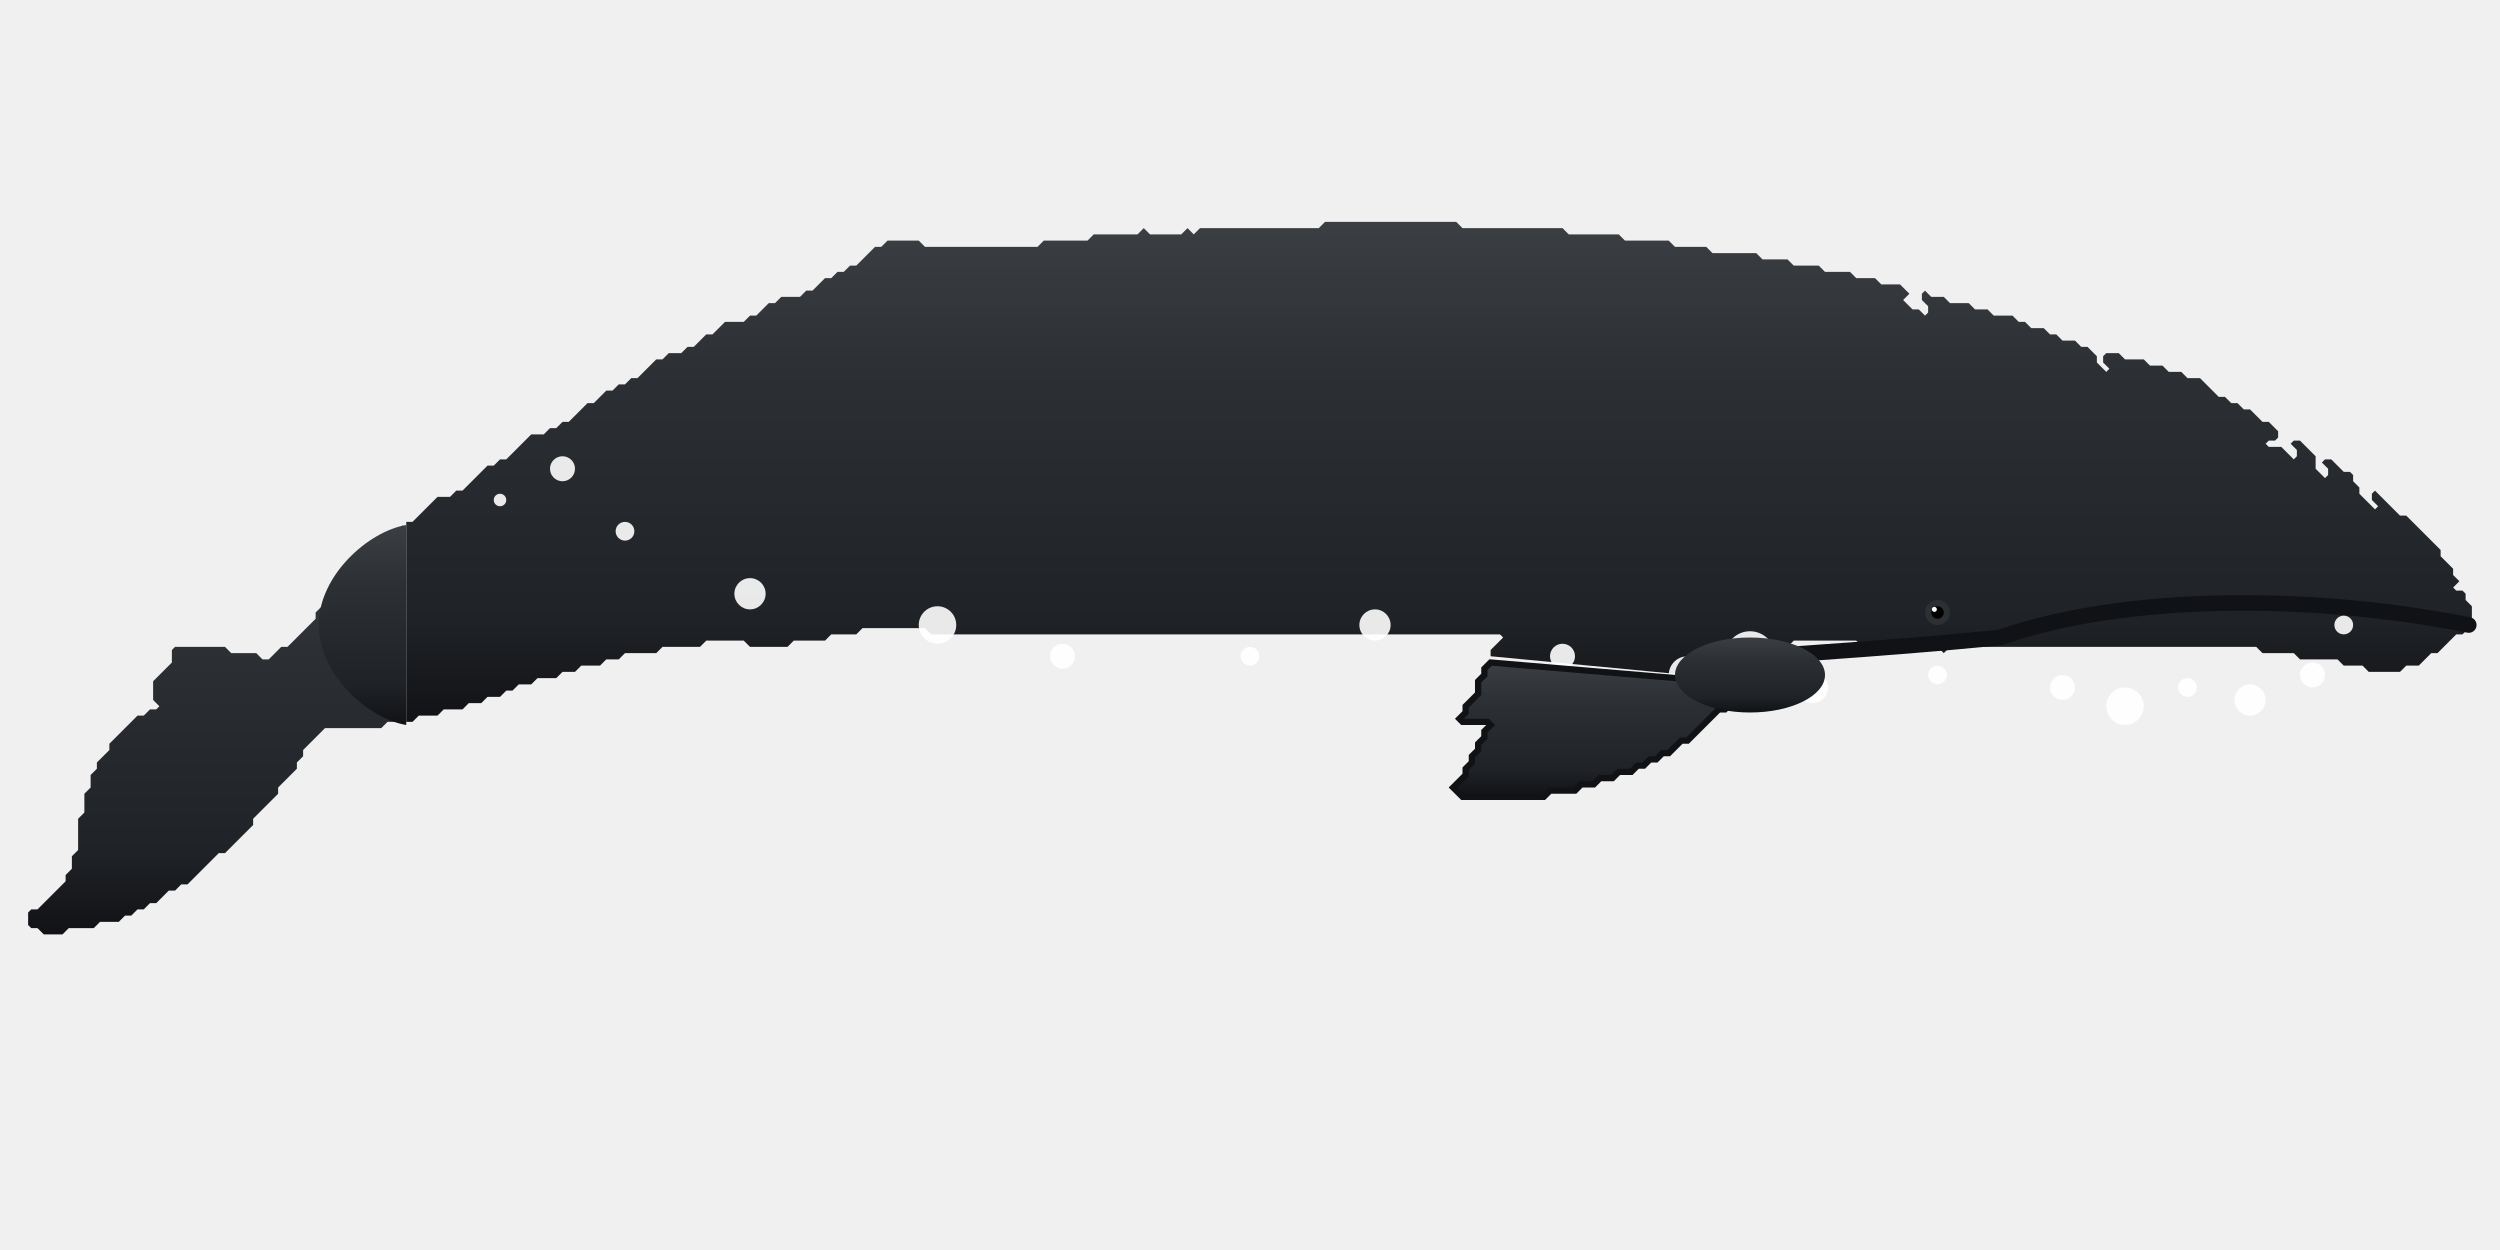
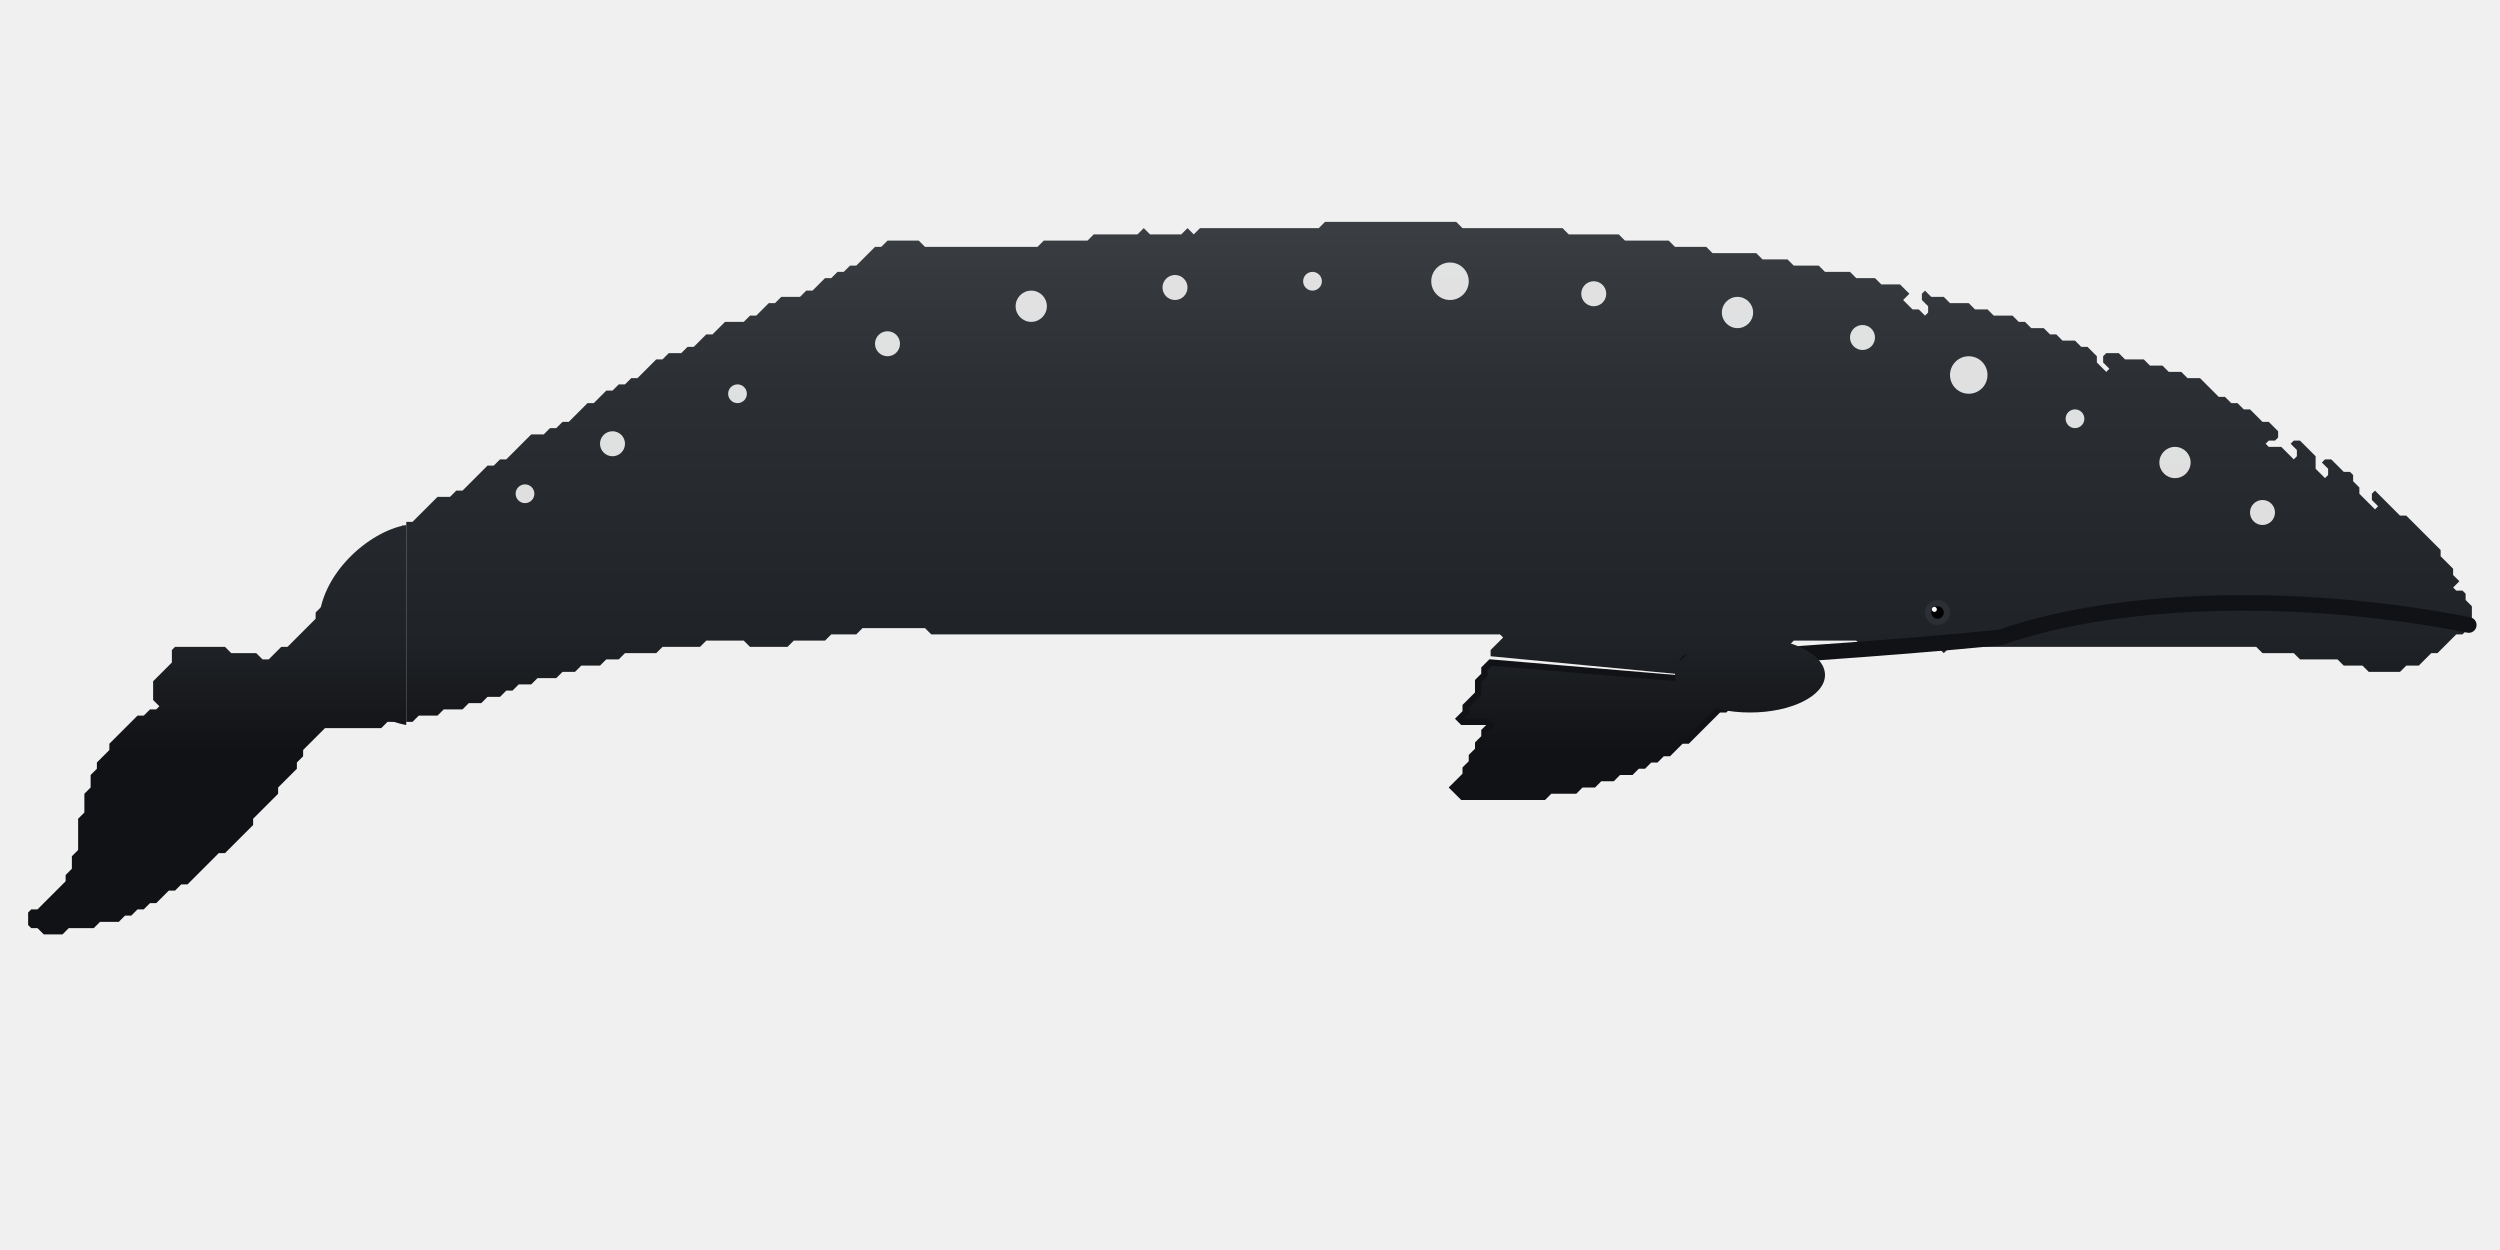
<svg xmlns="http://www.w3.org/2000/svg" viewBox="0 0 400 200">
  <defs>
-     <linearGradient id="gray-skin" x1="0%" y1="0%" x2="0%" y2="100%">
+     <linearGradient id="gray-skin" x1="0" y1="35" x2="0" y2="120" gradientUnits="userSpaceOnUse">
      <stop offset="0%" stop-color="#3b3f43" />
      <stop offset="30%" stop-color="#2c3035" />
      <stop offset="80%" stop-color="#1f2226" />
      <stop offset="100%" stop-color="#111215" />
    </linearGradient>
  </defs>
  <g class="whale-container">
    <g class="tail-fin" style="transform-origin: 65px 100px; transform-box: view-box;">
      <path d="M 10,149.5 L 9,149.5 L 8,149.5 L 7,149.5 L 6.5,149 L 6,148.5 L 5,148.5 L 4.5,148 L 4.5,147 L 4.5,146 L 5,145.5 L 6,145.5 L 6.5,145 L 7,144.5 L 7.5,144 L 8,143.5 L 8.5,143 L 9,142.5 L 9.5,142 L 10,141.5 L 10.5,141 L 10.5,140 L 11,139.5 L 11.5,139 L 11.5,138 L 11.5,137 L 12,136.5 L 12.5,136 L 12.5,135 L 12.5,134 L 12.5,133 L 12.5,132 L 12.5,131 L 13,130.5 L 13.5,130 L 13.5,129 L 13.5,128 L 13.5,127 L 14,126.5 L 14.5,126 L 14.5,125 L 14.5,124 L 15,123.5 L 15.5,123 L 15.5,122 L 16,121.5 L 16.5,121 L 17,120.5 L 17.5,120 L 17.5,119 L 18,118.5 L 18.5,118 L 19,117.5 L 19.5,117 L 20,116.5 L 20.5,116 L 21,115.5 L 21.5,115 L 22,114.5 L 23,114.5 L 23.5,114 L 24,113.5 L 25,113.5 L 25.5,113 L 25,112.5 L 24.5,112 L 24.5,111 L 24.5,110 L 24.5,109 L 25,108.5 L 25.5,108 L 26,107.5 L 26.5,107 L 27,106.5 L 27.5,106 L 27.5,105 L 27.5,104 L 28,103.5 L 29,103.5 L 30,103.5 L 31,103.5 L 32,103.5 L 33,103.5 L 34,103.5 L 35,103.5 L 36,103.5 L 36.5,104 L 37,104.5 L 38,104.5 L 39,104.5 L 40,104.5 L 41,104.5 L 41.5,105 L 42,105.5 L 43,105.5 L 43.5,105 L 44,104.5 L 44.5,104 L 45,103.5 L 46,103.5 L 46.5,103 L 47,102.5 L 47.5,102 L 48,101.5 L 48.5,101 L 49,100.5 L 49.5,100 L 50,99.5 L 50.5,99 L 50.5,98 L 51,97.5 L 51.5,97 L 52,96.5 L 53,96.5 L 53.5,96 L 53.5,95 L 54,94.5 L 54.5,94 L 55,93.5 L 55.5,93 L 56,92.5 L 56.5,92 L 57,91.5 L 57.5,91 L 58,90.5 L 58.5,90 L 59,89.5 L 59.5,89 L 59.5,88 L 60,87.5 L 61,87.5 L 61.5,87 L 62,86.5 L 62.5,86 L 63,85.5 L 63.5,85 L 64,84.5 L 64.5,84 L 64,115.5 L 63,115.5 L 62,115.5 L 61.5,116 L 61,116.5 L 60,116.5 L 59,116.5 L 58,116.5 L 57,116.5 L 56,116.5 L 55,116.5 L 54,116.5 L 53,116.5 L 52,116.5 L 51.5,117 L 51,117.5 L 50.5,118 L 50,118.5 L 49.5,119 L 49,119.5 L 48.5,120 L 48.5,121 L 48,121.5 L 47.5,122 L 47.5,123 L 47,123.5 L 46.5,124 L 46,124.5 L 45.5,125 L 45,125.5 L 44.5,126 L 44.5,127 L 44,127.5 L 43.5,128 L 43,128.5 L 42.5,129 L 42,129.5 L 41.5,130 L 41,130.5 L 40.5,131 L 40.5,132 L 40,132.5 L 39.5,133 L 39,133.5 L 38.5,134 L 38,134.5 L 37.5,135 L 37,135.5 L 36.5,136 L 36,136.5 L 35,136.5 L 34.5,137 L 34,137.5 L 33.5,138 L 33,138.5 L 32.5,139 L 32,139.5 L 31.5,140 L 31,140.5 L 30.5,141 L 30,141.5 L 29,141.5 L 28.5,142 L 28,142.5 L 27,142.5 L 26.5,143 L 26,143.5 L 25.5,144 L 25,144.5 L 24,144.5 L 23.5,145 L 23,145.5 L 22,145.5 L 21.5,146 L 21,146.5 L 20,146.5 L 19.5,147 L 19,147.5 L 18,147.5 L 17,147.5 L 16,147.5 L 15.5,148 L 15,148.5 L 14,148.5 L 13,148.5 L 12,148.5 L 11,148.5 L 10.5,149 L 10,149.5 Z" fill="url(#gray-skin)" />
    </g>
    <g class="body">
      <path d="M 65,83.5 L 66,83.5 L 66.5,83 L 67,82.5 L 67.5,82 L 68,81.5 L 68.5,81 L 69,80.5 L 69.5,80 L 70,79.5 L 71,79.5 L 72,79.5 L 72.5,79 L 73,78.5 L 74,78.5 L 74.5,78 L 75,77.5 L 75.5,77 L 76,76.5 L 76.5,76 L 77,75.5 L 77.5,75 L 78,74.5 L 79,74.5 L 79.5,74 L 80,73.5 L 81,73.5 L 81.5,73 L 82,72.5 L 82.5,72 L 83,71.5 L 83.5,71 L 84,70.5 L 84.5,70 L 85,69.5 L 86,69.5 L 87,69.5 L 87.5,69 L 88,68.5 L 89,68.5 L 89.5,68 L 90,67.5 L 91,67.5 L 91.5,67 L 92,66.5 L 92.5,66 L 93,65.5 L 93.5,65 L 94,64.5 L 95,64.5 L 95.5,64 L 96,63.5 L 96.5,63 L 97,62.5 L 98,62.5 L 98.5,62 L 99,61.5 L 100,61.5 L 100.5,61 L 101,60.5 L 102,60.5 L 102.5,60 L 103,59.5 L 103.5,59 L 104,58.5 L 104.5,58 L 105,57.5 L 106,57.5 L 106.5,57 L 107,56.5 L 108,56.5 L 109,56.5 L 109.5,56 L 110,55.5 L 111,55.5 L 111.5,55 L 112,54.5 L 112.5,54 L 113,53.5 L 114,53.5 L 114.5,53 L 115,52.5 L 115.5,52 L 116,51.5 L 117,51.5 L 118,51.5 L 119,51.5 L 119.5,51 L 120,50.5 L 121,50.5 L 121.5,50 L 122,49.5 L 122.5,49 L 123,48.5 L 124,48.5 L 124.5,48 L 125,47.5 L 126,47.5 L 127,47.5 L 128,47.5 L 128.5,47 L 129,46.5 L 130,46.5 L 130.5,46 L 131,45.5 L 131.5,45 L 132,44.5 L 133,44.5 L 133.5,44 L 134,43.5 L 135,43.5 L 135.5,43 L 136,42.5 L 137,42.5 L 137.5,42 L 138,41.5 L 138.5,41 L 139,40.5 L 139.5,40 L 140,39.5 L 141,39.5 L 141.5,39 L 142,38.5 L 143,38.5 L 144,38.5 L 145,38.5 L 146,38.5 L 147,38.5 L 147.5,39 L 148,39.5 L 149,39.5 L 150,39.5 L 151,39.5 L 152,39.5 L 153,39.5 L 154,39.5 L 155,39.5 L 156,39.5 L 157,39.5 L 158,39.5 L 159,39.5 L 160,39.5 L 161,39.5 L 162,39.5 L 163,39.5 L 164,39.5 L 165,39.5 L 166,39.5 L 166.5,39 L 167,38.5 L 168,38.5 L 169,38.5 L 170,38.5 L 171,38.5 L 172,38.5 L 173,38.5 L 174,38.5 L 174.5,38 L 175,37.5 L 176,37.5 L 177,37.5 L 178,37.5 L 179,37.5 L 180,37.5 L 181,37.5 L 182,37.5 L 182.5,37 L 183,36.5 L 183.5,37 L 184,37.5 L 185,37.5 L 186,37.5 L 187,37.5 L 188,37.5 L 189,37.5 L 189.5,37 L 190,36.5 L 190.5,37 L 191,37.5 L 191.5,37 L 192,36.5 L 193,36.5 L 194,36.5 L 195,36.5 L 196,36.5 L 197,36.5 L 198,36.5 L 199,36.5 L 200,36.5 L 201,36.5 L 202,36.5 L 203,36.5 L 204,36.5 L 205,36.5 L 206,36.5 L 207,36.5 L 208,36.5 L 209,36.5 L 210,36.5 L 211,36.5 L 211.5,36 L 212,35.5 L 213,35.5 L 214,35.5 L 215,35.5 L 216,35.5 L 217,35.5 L 218,35.5 L 219,35.5 L 220,35.5 L 221,35.5 L 222,35.5 L 223,35.5 L 224,35.5 L 225,35.5 L 226,35.5 L 227,35.5 L 228,35.5 L 229,35.5 L 230,35.5 L 231,35.5 L 232,35.5 L 233,35.5 L 233.5,36 L 234,36.5 L 235,36.5 L 236,36.5 L 237,36.5 L 238,36.5 L 239,36.5 L 240,36.5 L 241,36.5 L 242,36.5 L 243,36.5 L 244,36.5 L 245,36.5 L 246,36.5 L 247,36.5 L 248,36.5 L 249,36.5 L 250,36.5 L 250.5,37 L 251,37.5 L 252,37.5 L 253,37.5 L 254,37.5 L 255,37.5 L 256,37.5 L 257,37.5 L 258,37.5 L 259,37.5 L 259.5,38 L 260,38.5 L 261,38.5 L 262,38.5 L 263,38.5 L 264,38.5 L 265,38.5 L 266,38.5 L 267,38.5 L 267.5,39 L 268,39.5 L 269,39.5 L 270,39.5 L 271,39.5 L 272,39.5 L 273,39.5 L 273.5,40 L 274,40.5 L 275,40.5 L 276,40.5 L 277,40.5 L 278,40.5 L 279,40.5 L 280,40.5 L 281,40.5 L 281.5,41 L 282,41.5 L 283,41.5 L 284,41.5 L 285,41.5 L 286,41.5 L 286.5,42 L 287,42.5 L 288,42.5 L 289,42.5 L 290,42.5 L 291,42.5 L 291.5,43 L 292,43.5 L 293,43.5 L 294,43.5 L 295,43.5 L 296,43.5 L 296.5,44 L 297,44.5 L 298,44.5 L 299,44.5 L 300,44.5 L 300.5,45 L 301,45.5 L 302,45.5 L 303,45.5 L 304,45.5 L 304.5,46 L 305,46.5 L 305.5,47 L 305,47.5 L 304.5,48 L 305,48.5 L 305.5,49 L 306,49.5 L 307,49.5 L 307.5,50 L 308,50.5 L 308.5,50 L 308.5,49 L 308,48.5 L 307.5,48 L 307.5,47 L 308,46.5 L 308.5,47 L 309,47.5 L 310,47.5 L 311,47.5 L 311.5,48 L 312,48.5 L 313,48.5 L 314,48.5 L 315,48.5 L 315.5,49 L 316,49.5 L 317,49.5 L 318,49.5 L 318.5,50 L 319,50.5 L 320,50.5 L 321,50.5 L 322,50.5 L 322.5,51 L 323,51.5 L 324,51.5 L 324.5,52 L 325,52.5 L 326,52.5 L 327,52.5 L 327.5,53 L 328,53.5 L 329,53.5 L 329.5,54 L 330,54.5 L 331,54.5 L 332,54.5 L 332.5,55 L 333,55.5 L 334,55.5 L 334.5,56 L 335,56.5 L 335.5,57 L 335.5,58 L 336,58.5 L 336.5,59 L 337,59.5 L 337.5,59 L 337,58.5 L 336.5,58 L 336.5,57 L 337,56.5 L 338,56.5 L 339,56.5 L 339.5,57 L 340,57.5 L 341,57.5 L 342,57.5 L 343,57.5 L 343.5,58 L 344,58.5 L 345,58.5 L 346,58.5 L 346.5,59 L 347,59.5 L 348,59.5 L 349,59.5 L 349.5,60 L 350,60.5 L 351,60.5 L 352,60.5 L 352.5,61 L 353,61.5 L 353.5,62 L 354,62.5 L 354.5,63 L 355,63.5 L 356,63.5 L 356.5,64 L 357,64.5 L 358,64.5 L 358.5,65 L 359,65.5 L 360,65.5 L 360.5,66 L 361,66.5 L 361.5,67 L 362,67.5 L 363,67.5 L 363.5,68 L 364,68.5 L 364.5,69 L 364.5,70 L 364,70.5 L 363,70.5 L 362.5,71 L 363,71.5 L 364,71.5 L 365,71.5 L 365.5,72 L 366,72.5 L 366.5,73 L 367,73.5 L 367.5,73 L 367.5,72 L 367,71.5 L 366.5,71 L 367,70.5 L 368,70.5 L 368.5,71 L 369,71.5 L 369.5,72 L 370,72.5 L 370.5,73 L 370.5,74 L 370.5,75 L 371,75.5 L 371.5,76 L 372,76.5 L 372.5,76 L 372.5,75 L 372,74.5 L 371.5,74 L 372,73.5 L 373,73.5 L 373.5,74 L 374,74.5 L 374.5,75 L 375,75.5 L 376,75.5 L 376.5,76 L 376.5,77 L 377,77.5 L 377.5,78 L 377.5,79 L 378,79.5 L 378.5,80 L 379,80.5 L 379.5,81 L 380,81.5 L 380.5,81 L 380,80.5 L 379.5,80 L 379.5,79 L 380,78.5 L 380.5,79 L 381,79.5 L 381.5,80 L 382,80.5 L 382.5,81 L 383,81.5 L 383.5,82 L 384,82.5 L 385,82.5 L 385.5,83 L 386,83.5 L 386.5,84 L 387,84.5 L 387.5,85 L 388,85.5 L 388.5,86 L 389,86.5 L 389.5,87 L 390,87.5 L 390.5,88 L 390.5,89 L 391,89.5 L 391.5,90 L 392,90.5 L 392.5,91 L 392.5,92 L 393,92.5 L 393.5,93 L 393,93.5 L 392.5,94 L 393,94.5 L 394,94.5 L 394.5,95 L 394.5,96 L 395,96.5 L 395.5,97 L 395.5,98 L 395.5,99 L 395.5,100 L 395,100.5 L 394.5,101 L 394,101.5 L 393,101.5 L 392.5,102 L 392,102.5 L 391.5,103 L 391,103.5 L 390.5,104 L 390,104.5 L 389,104.5 L 388.5,105 L 388,105.5 L 387.5,106 L 387,106.5 L 386,106.5 L 385,106.5 L 384.5,107 L 384,107.5 L 383,107.5 L 382,107.5 L 381,107.5 L 380,107.5 L 379,107.5 L 378.5,107 L 378,106.5 L 377,106.5 L 376,106.5 L 375,106.5 L 374.5,106 L 374,105.5 L 373,105.5 L 372,105.5 L 371,105.5 L 370,105.5 L 369,105.5 L 368,105.5 L 367.5,105 L 367,104.5 L 366,104.5 L 365,104.5 L 364,104.5 L 363,104.5 L 362,104.5 L 361.5,104 L 361,103.5 L 360,103.5 L 359,103.5 L 358,103.5 L 357,103.5 L 356,103.5 L 355,103.5 L 354,103.5 L 353,103.5 L 352,103.5 L 351,103.5 L 350,103.5 L 349,103.5 L 348,103.5 L 347,103.5 L 346,103.5 L 345,103.5 L 344,103.5 L 343,103.5 L 342,103.5 L 341,103.5 L 340,103.5 L 339,103.5 L 338,103.5 L 337,103.5 L 336,103.5 L 335,103.5 L 334,103.5 L 333,103.5 L 332,103.5 L 331,103.5 L 330,103.5 L 329,103.5 L 328,103.5 L 327,103.5 L 326,103.5 L 325,103.5 L 324,103.5 L 323,103.5 L 322,103.5 L 321,103.5 L 320,103.5 L 319,103.5 L 318,103.5 L 317,103.5 L 316,103.5 L 315,103.5 L 314,103.5 L 313,103.5 L 312,103.5 L 311.5,104 L 311,104.5 L 310.5,104 L 310,103.5 L 309,103.5 L 308,103.5 L 307,103.5 L 306,103.5 L 305,103.5 L 304,103.5 L 303,103.5 L 302,103.5 L 301,103.5 L 300,103.5 L 299,103.5 L 298,103.5 L 297.5,103 L 297,102.5 L 296,102.5 L 295,102.5 L 294,102.5 L 293,102.5 L 292,102.5 L 291,102.5 L 290,102.5 L 289,102.5 L 288,102.5 L 287,102.5 L 286.5,103 L 286,103.5 L 285.5,104 L 285,104.5 L 284.5,105 L 284,105.5 L 283.5,106 L 283,106.5 L 282.5,107 L 282,107.5 L 281.5,108 L 281,108.5 L 280.5,109 L 238.5,105 L 238.5,104 L 239,103.5 L 239.5,103 L 240,102.5 L 240.5,102 L 240,101.5 L 239,101.5 L 238,101.5 L 237,101.5 L 236,101.5 L 235,101.5 L 234,101.5 L 233,101.5 L 232,101.5 L 231,101.5 L 230,101.5 L 229,101.5 L 228,101.5 L 227,101.5 L 226,101.5 L 225,101.5 L 224,101.5 L 223,101.5 L 222,101.5 L 221,101.5 L 220,101.5 L 219,101.5 L 218,101.5 L 217,101.5 L 216,101.5 L 215,101.5 L 214,101.5 L 213,101.5 L 212,101.5 L 211,101.5 L 210,101.5 L 209,101.5 L 208,101.5 L 207,101.5 L 206,101.5 L 205,101.5 L 204,101.5 L 203,101.5 L 202,101.5 L 201,101.5 L 200,101.5 L 199,101.5 L 198,101.5 L 197,101.5 L 196,101.5 L 195,101.5 L 194,101.5 L 193,101.5 L 192,101.5 L 191,101.5 L 190,101.5 L 189,101.5 L 188,101.5 L 187,101.5 L 186,101.5 L 185,101.5 L 184,101.5 L 183,101.5 L 182,101.5 L 181,101.5 L 180,101.5 L 179,101.5 L 178,101.5 L 177,101.5 L 176,101.5 L 175,101.5 L 174,101.5 L 173,101.5 L 172,101.5 L 171,101.5 L 170,101.5 L 169,101.5 L 168,101.5 L 167,101.5 L 166,101.5 L 165,101.5 L 164,101.5 L 163,101.5 L 162,101.5 L 161,101.5 L 160,101.5 L 159,101.5 L 158,101.5 L 157,101.5 L 156,101.5 L 155,101.5 L 154,101.5 L 153,101.5 L 152,101.5 L 151,101.5 L 150,101.5 L 149,101.5 L 148.5,101 L 148,100.5 L 147,100.5 L 146,100.5 L 145,100.5 L 144,100.5 L 143,100.5 L 142,100.5 L 141,100.5 L 140,100.5 L 139,100.5 L 138,100.5 L 137.5,101 L 137,101.5 L 136,101.5 L 135,101.5 L 134,101.5 L 133,101.5 L 132.5,102 L 132,102.5 L 131,102.5 L 130,102.5 L 129,102.5 L 128,102.5 L 127,102.5 L 126.5,103 L 126,103.5 L 125,103.5 L 124,103.5 L 123,103.5 L 122,103.5 L 121,103.5 L 120,103.5 L 119.5,103 L 119,102.5 L 118,102.5 L 117,102.5 L 116,102.5 L 115,102.5 L 114,102.5 L 113,102.5 L 112.5,103 L 112,103.5 L 111,103.5 L 110,103.5 L 109,103.5 L 108,103.5 L 107,103.5 L 106,103.5 L 105.5,104 L 105,104.5 L 104,104.5 L 103,104.5 L 102,104.5 L 101,104.5 L 100,104.5 L 99.5,105 L 99,105.5 L 98,105.5 L 97,105.5 L 96.5,106 L 96,106.5 L 95,106.5 L 94,106.5 L 93,106.5 L 92.5,107 L 92,107.5 L 91,107.5 L 90,107.5 L 89.5,108 L 89,108.5 L 88,108.5 L 87,108.5 L 86,108.5 L 85.5,109 L 85,109.5 L 84,109.5 L 83,109.5 L 82.5,110 L 82,110.5 L 81,110.5 L 80.5,111 L 80,111.5 L 79,111.5 L 78,111.5 L 77.5,112 L 77,112.5 L 76,112.5 L 75,112.5 L 74.5,113 L 74,113.5 L 73,113.5 L 72,113.5 L 71,113.5 L 70.5,114 L 70,114.5 L 69,114.5 L 68,114.5 L 67,114.5 L 66.5,115 L 66,115.5 L 65,115.5 Z" fill="url(#gray-skin)" />
      <path d="M 65,84 C 59,85 51,92 51,100 C 51,108 59,115 65,116 Z" fill="url(#gray-skin)" />
      <path d="M 395,100 C 370,95 340,95 320,102 C 300,104 280,105 270,106" stroke="#111215" stroke-width="2.5" fill="none" stroke-linecap="round" />
      <circle cx="310" cy="98" r="2" fill="#2c3035" />
      <circle cx="310" cy="98" r="1" fill="#000" />
      <circle cx="309.5" cy="97.5" r="0.4" fill="#fff" />
-       <g class="mottling" fill="#ffffff" opacity="0.9">
-         <circle cx="375" cy="100" r="1.5" />
-         <circle cx="370" cy="108" r="2" />
-         <circle cx="360" cy="112" r="2.5" />
-         <circle cx="350" cy="110" r="1.5" />
-         <circle cx="340" cy="113" r="3" />
-         <circle cx="330" cy="110" r="2" />
-         <circle cx="310" cy="108" r="1.5" />
-         <circle cx="290" cy="110" r="2.5" />
-         <circle cx="280" cy="105" r="4" />
-         <circle cx="270" cy="108" r="3" />
-         <circle cx="250" cy="105" r="2" />
-         <circle cx="220" cy="100" r="2.5" />
-         <circle cx="200" cy="105" r="1.5" />
-         <circle cx="170" cy="105" r="2" />
-         <circle cx="150" cy="100" r="3" />
-         <circle cx="120" cy="95" r="2.5" />
-         <circle cx="100" cy="85" r="1.5" />
-         <circle cx="90" cy="75" r="2" />
-         <circle cx="80" cy="80" r="1" />
+       <g class="mottling" fill="#ffffff" opacity="0.85">
+         <circle cx="362" cy="82" r="2" />
+         <circle cx="348" cy="74" r="2.5" />
+         <circle cx="332" cy="67" r="1.5" />
+         <circle cx="315" cy="60" r="3" />
+         <circle cx="298" cy="54" r="2" />
+         <circle cx="278" cy="50" r="2.5" />
+         <circle cx="255" cy="47" r="2" />
+         <circle cx="232" cy="45" r="3" />
+         <circle cx="210" cy="45" r="1.5" />
+         <circle cx="188" cy="46" r="2" />
+         <circle cx="165" cy="49" r="2.5" />
+         <circle cx="142" cy="55" r="2" />
+         <circle cx="118" cy="63" r="1.5" />
+         <circle cx="98" cy="71" r="2" />
+         <circle cx="84" cy="79" r="1.5" />
      </g>
    </g>
    <g class="flipper-front" style="transform-origin: 280px 110px; transform-box: view-box;">
      <path d="M 280,109.5 L 279.5,110 L 279,110.5 L 278.5,111 L 278,111.5 L 277.5,112 L 277,112.5 L 276.5,113 L 276,113.5 L 275,113.5 L 274.5,114 L 274,114.5 L 273.5,115 L 273,115.5 L 272.5,116 L 272,116.5 L 271.5,117 L 271,117.5 L 270.5,118 L 270,118.5 L 269,118.5 L 268.5,119 L 268,119.5 L 267.5,120 L 267,120.5 L 266,120.5 L 265.5,121 L 265,121.5 L 264,121.5 L 263.5,122 L 263,122.5 L 262,122.5 L 261.5,123 L 261,123.5 L 260,123.5 L 259,123.5 L 258.5,124 L 258,124.5 L 257,124.5 L 256,124.5 L 255.5,125 L 255,125.5 L 254,125.5 L 253,125.5 L 252.5,126 L 252,126.5 L 251,126.5 L 250,126.5 L 249,126.5 L 248,126.5 L 247.5,127 L 247,127.5 L 246,127.5 L 245,127.5 L 244,127.5 L 243,127.5 L 242,127.5 L 241,127.5 L 240,127.5 L 239,127.5 L 238,127.5 L 237,127.5 L 236,127.5 L 235,127.5 L 234,127.5 L 233.5,127 L 233,126.5 L 232.5,126 L 233,125.5 L 233.5,125 L 234,124.5 L 234.5,124 L 234.5,123 L 235,122.5 L 235.5,122 L 235.5,121 L 236,120.5 L 236.5,120 L 236.5,119 L 237,118.5 L 237.5,118 L 237.5,117 L 238,116.5 L 238.5,116 L 238,115.5 L 237,115.5 L 236,115.5 L 235,115.5 L 234,115.5 L 233.5,115 L 234,114.5 L 234.5,114 L 234.5,113 L 235,112.5 L 235.5,112 L 236,111.5 L 236.5,111 L 236.5,110 L 236.5,109 L 237,108.5 L 237.5,108 L 237.5,107 L 238,106.5 L 238.5,106 Z" fill="url(#gray-skin)" stroke="#111215" stroke-width="1" />
    </g>
    <ellipse cx="280" cy="108" rx="12" ry="6" fill="url(#gray-skin)" />
  </g>
</svg>
